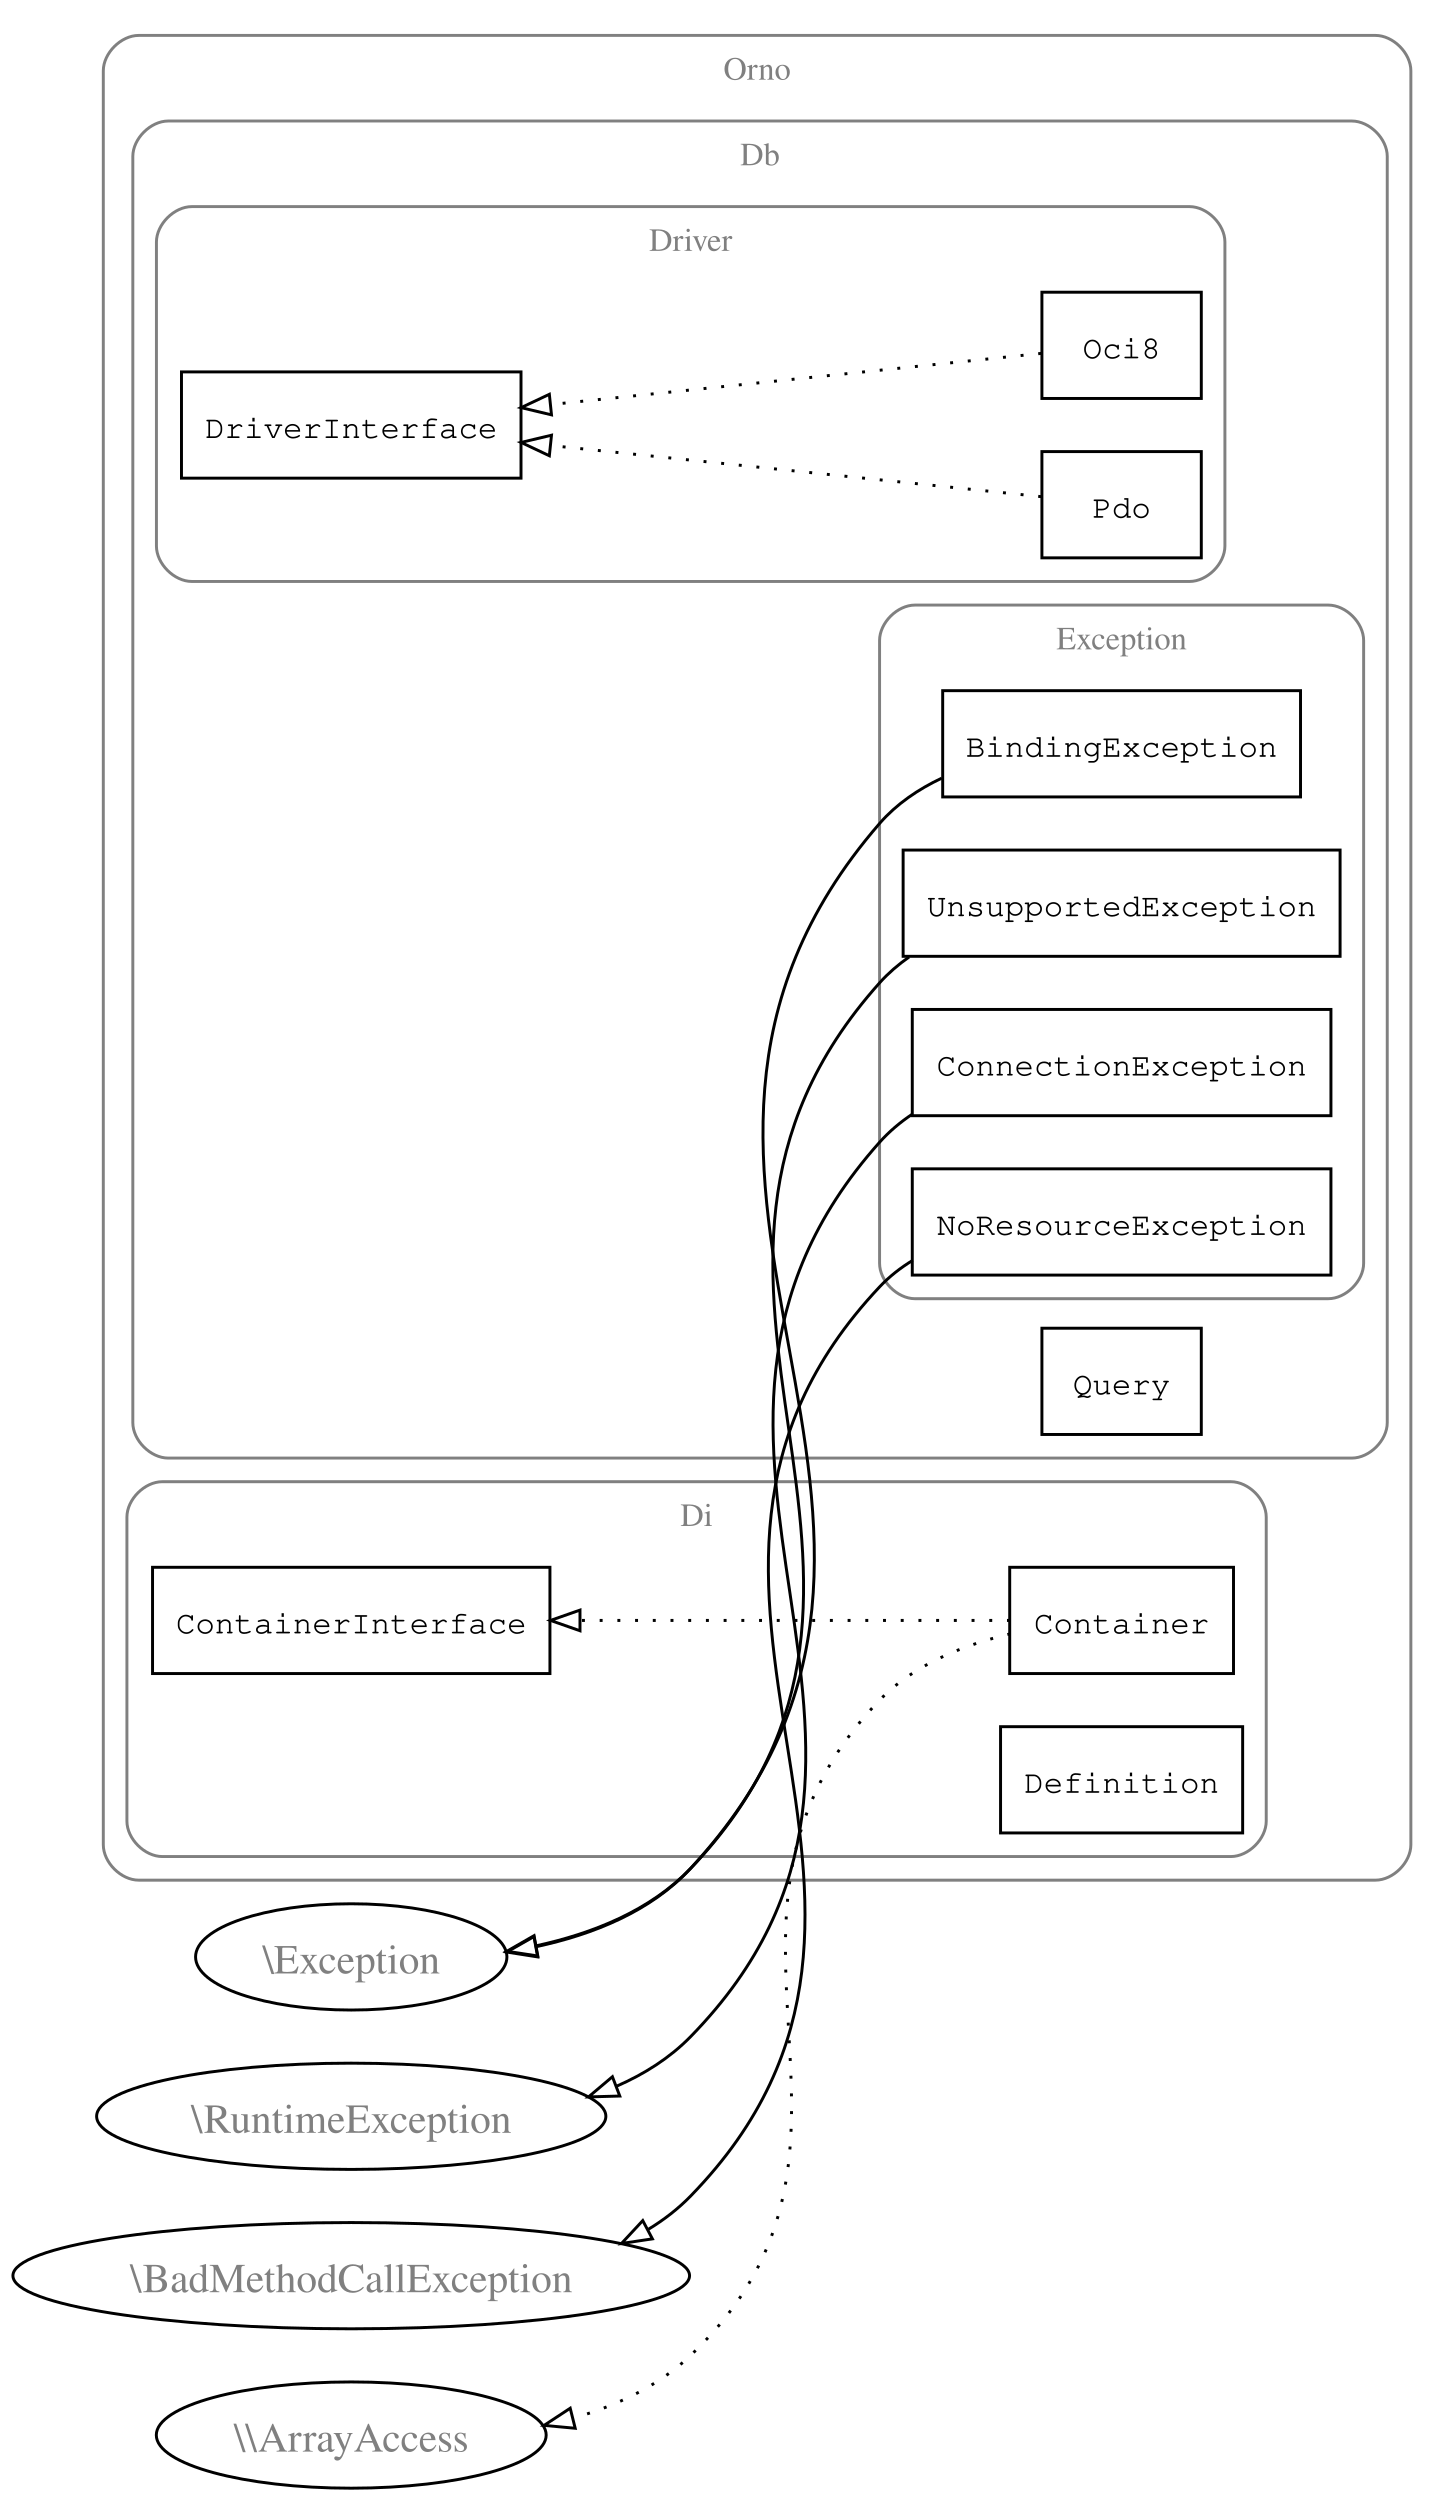
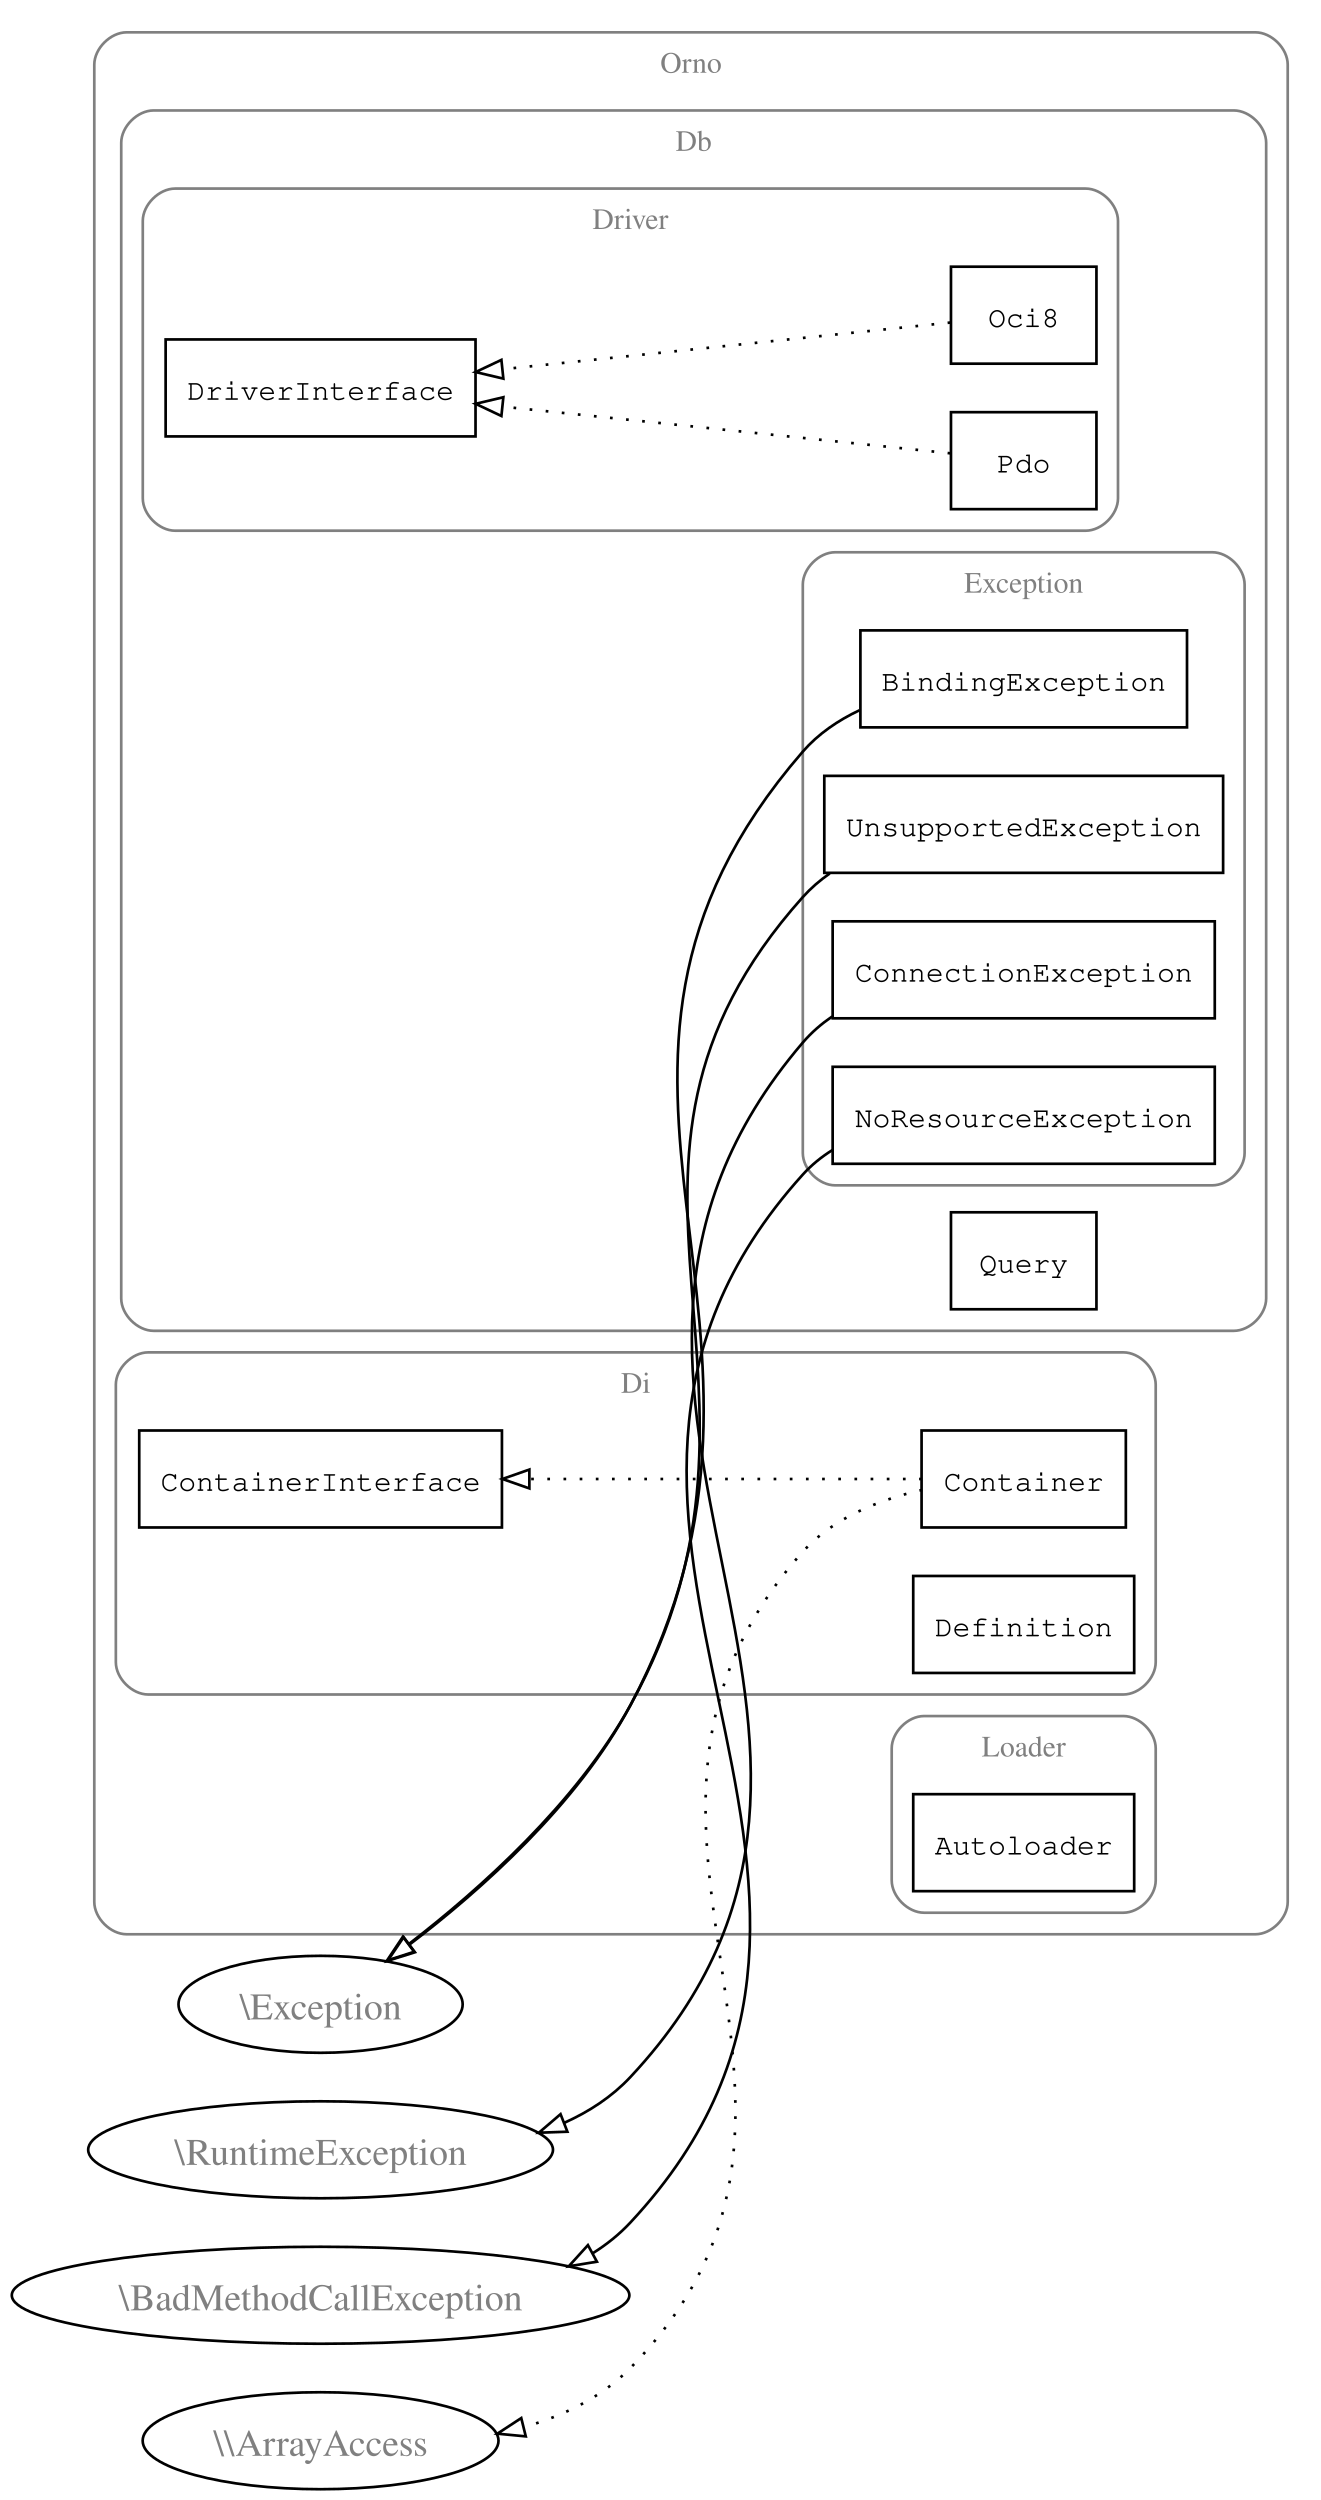
- <svg xmlns="http://www.w3.org/2000/svg" xmlns:xlink="http://www.w3.org/1999/xlink" width="490pt" height="847pt" viewBox="0.00 0.00 490.00 847.00">
-   <g id="graph0" class="graph" transform="scale(1 1) rotate(0) translate(4 843)">
-     <polygon fill="white" stroke="white" points="-4,5 -4,-843 487,-843 487,5 -4,5" />
+ <svg xmlns="http://www.w3.org/2000/svg" xmlns:xlink="http://www.w3.org/1999/xlink" width="490pt" height="928pt" viewBox="0.00 0.00 490.00 928.00">
+   <g id="graph0" class="graph" transform="scale(1 1) rotate(0) translate(4 924)">
+     <polygon fill="white" stroke="white" points="-4,5 -4,-924 487,-924 487,5 -4,5" />
    <g id="clust1" class="cluster">
-       <path fill="none" stroke="gray" d="M43,-206C43,-206 462,-206 462,-206 468,-206 474,-212 474,-218 474,-218 474,-819 474,-819 474,-825 468,-831 462,-831 462,-831 43,-831 43,-831 37,-831 31,-825 31,-819 31,-819 31,-218 31,-218 31,-212 37,-206 43,-206" />
-       <text text-anchor="middle" x="252.5" y="-816" font-family="Times,serif" font-size="11.00" fill="gray">Orno</text>
+       <path fill="none" stroke="gray" d="M43,-206C43,-206 462,-206 462,-206 468,-206 474,-212 474,-218 474,-218 474,-900 474,-900 474,-906 468,-912 462,-912 462,-912 43,-912 43,-912 37,-912 31,-906 31,-900 31,-900 31,-218 31,-218 31,-212 37,-206 43,-206" />
+       <text text-anchor="middle" x="252.5" y="-897" font-family="Times,serif" font-size="11.00" fill="gray">Orno</text>
    </g>
    <g id="clust2" class="cluster">
-       <path fill="none" stroke="gray" d="M53,-349C53,-349 454,-349 454,-349 460,-349 466,-355 466,-361 466,-361 466,-790 466,-790 466,-796 460,-802 454,-802 454,-802 53,-802 53,-802 47,-802 41,-796 41,-790 41,-790 41,-361 41,-361 41,-355 47,-349 53,-349" />
-       <text text-anchor="middle" x="253.5" y="-787" font-family="Times,serif" font-size="11.00" fill="gray">Db</text>
+       <path fill="none" stroke="gray" d="M53,-430C53,-430 454,-430 454,-430 460,-430 466,-436 466,-442 466,-442 466,-871 466,-871 466,-877 460,-883 454,-883 454,-883 53,-883 53,-883 47,-883 41,-877 41,-871 41,-871 41,-442 41,-442 41,-436 47,-430 53,-430" />
+       <text text-anchor="middle" x="253.5" y="-868" font-family="Times,serif" font-size="11.00" fill="gray">Db</text>
    </g>
    <g id="clust3" class="cluster">
-       <path fill="none" stroke="gray" d="M61,-646C61,-646 399,-646 399,-646 405,-646 411,-652 411,-658 411,-658 411,-761 411,-761 411,-767 405,-773 399,-773 399,-773 61,-773 61,-773 55,-773 49,-767 49,-761 49,-761 49,-658 49,-658 49,-652 55,-646 61,-646" />
-       <text text-anchor="middle" x="230" y="-758" font-family="Times,serif" font-size="11.00" fill="gray">Driver</text>
+       <path fill="none" stroke="gray" d="M61,-727C61,-727 399,-727 399,-727 405,-727 411,-733 411,-739 411,-739 411,-842 411,-842 411,-848 405,-854 399,-854 399,-854 61,-854 61,-854 55,-854 49,-848 49,-842 49,-842 49,-739 49,-739 49,-733 55,-727 61,-727" />
+       <text text-anchor="middle" x="230" y="-839" font-family="Times,serif" font-size="11.00" fill="gray">Driver</text>
    </g>
    <g id="clust4" class="cluster">
-       <path fill="none" stroke="gray" d="M306,-403C306,-403 446,-403 446,-403 452,-403 458,-409 458,-415 458,-415 458,-626 458,-626 458,-632 452,-638 446,-638 446,-638 306,-638 306,-638 300,-638 294,-632 294,-626 294,-626 294,-415 294,-415 294,-409 300,-403 306,-403" />
-       <text text-anchor="middle" x="376" y="-623" font-family="Times,serif" font-size="11.00" fill="gray">Exception</text>
+       <path fill="none" stroke="gray" d="M306,-484C306,-484 446,-484 446,-484 452,-484 458,-490 458,-496 458,-496 458,-707 458,-707 458,-713 452,-719 446,-719 446,-719 306,-719 306,-719 300,-719 294,-713 294,-707 294,-707 294,-496 294,-496 294,-490 300,-484 306,-484" />
+       <text text-anchor="middle" x="376" y="-704" font-family="Times,serif" font-size="11.00" fill="gray">Exception</text>
    </g>
    <g id="clust7" class="cluster">
-       <path fill="none" stroke="gray" d="M51,-214C51,-214 413,-214 413,-214 419,-214 425,-220 425,-226 425,-226 425,-329 425,-329 425,-335 419,-341 413,-341 413,-341 51,-341 51,-341 45,-341 39,-335 39,-329 39,-329 39,-226 39,-226 39,-220 45,-214 51,-214" />
-       <text text-anchor="middle" x="232" y="-326" font-family="Times,serif" font-size="11.00" fill="gray">Di</text>
+       <path fill="none" stroke="gray" d="M51,-295C51,-295 413,-295 413,-295 419,-295 425,-301 425,-307 425,-307 425,-410 425,-410 425,-416 419,-422 413,-422 413,-422 51,-422 51,-422 45,-422 39,-416 39,-410 39,-410 39,-307 39,-307 39,-301 45,-295 51,-295" />
+       <text text-anchor="middle" x="232" y="-407" font-family="Times,serif" font-size="11.00" fill="gray">Di</text>
+     </g>
+     <g id="clust8" class="cluster">
+       <path fill="none" stroke="gray" d="M339,-214C339,-214 413,-214 413,-214 419,-214 425,-220 425,-226 425,-226 425,-275 425,-275 425,-281 419,-287 413,-287 413,-287 339,-287 339,-287 333,-287 327,-281 327,-275 327,-275 327,-226 327,-226 327,-220 333,-214 339,-214" />
+       <text text-anchor="middle" x="376" y="-272" font-family="Times,serif" font-size="11.00" fill="gray">Loader</text>
    </g>
    <g id="node1" class="node">
      <g id="a_node1">
        <a xlink:href="db.src.Orno.Db.Driver.DriverInterface.html" xlink:title="DriverInterface" target="_parent">
-           <polygon fill="none" stroke="black" points="172.516,-717 57.484,-717 57.484,-681 172.516,-681 172.516,-717" />
-           <text text-anchor="middle" x="115" y="-694.6" font-family="Courier,monospace" font-size="11.00">DriverInterface</text>
+           <polygon fill="none" stroke="black" points="172.516,-798 57.484,-798 57.484,-762 172.516,-762 172.516,-798" />
+           <text text-anchor="middle" x="115" y="-775.6" font-family="Courier,monospace" font-size="11.00">DriverInterface</text>
        </a>
      </g>
    </g>
    <g id="node2" class="node">
      <g id="a_node2">
        <a xlink:href="db.src.Orno.Db.Driver.Oci8.html" xlink:title="Oci8" target="_parent">
-           <polygon fill="none" stroke="black" points="403,-744 349,-744 349,-708 403,-708 403,-744" />
-           <text text-anchor="middle" x="376" y="-721.6" font-family="Courier,monospace" font-size="11.00">Oci8</text>
+           <polygon fill="none" stroke="black" points="403,-825 349,-825 349,-789 403,-789 403,-825" />
+           <text text-anchor="middle" x="376" y="-802.6" font-family="Courier,monospace" font-size="11.00">Oci8</text>
        </a>
      </g>
    </g>
    <g id="edge5" class="edge">
-       <path fill="none" stroke="black" stroke-dasharray="1,5" d="M348.74,-723.263C310.139,-719.238 236.809,-711.594 182.736,-705.957" />
-       <polygon fill="none" stroke="black" points="182.844,-702.449 172.535,-704.894 182.119,-709.412 182.844,-702.449" />
+       <path fill="none" stroke="black" stroke-dasharray="1,5" d="M348.74,-804.263C310.139,-800.238 236.809,-792.594 182.736,-786.957" />
+       <polygon fill="none" stroke="black" points="182.844,-783.449 172.535,-785.894 182.119,-790.412 182.844,-783.449" />
    </g>
    <g id="node3" class="node">
      <g id="a_node3">
        <a xlink:href="db.src.Orno.Db.Driver.Pdo.html" xlink:title="Pdo" target="_parent">
-           <polygon fill="none" stroke="black" points="403,-690 349,-690 349,-654 403,-654 403,-690" />
-           <text text-anchor="middle" x="376" y="-667.6" font-family="Courier,monospace" font-size="11.00">Pdo</text>
+           <polygon fill="none" stroke="black" points="403,-771 349,-771 349,-735 403,-735 403,-771" />
+           <text text-anchor="middle" x="376" y="-748.6" font-family="Courier,monospace" font-size="11.00">Pdo</text>
        </a>
      </g>
    </g>
    <g id="edge6" class="edge">
-       <path fill="none" stroke="black" stroke-dasharray="1,5" d="M348.74,-674.737C310.139,-678.762 236.809,-686.406 182.736,-692.043" />
-       <polygon fill="none" stroke="black" points="182.119,-688.588 172.535,-693.106 182.844,-695.551 182.119,-688.588" />
+       <path fill="none" stroke="black" stroke-dasharray="1,5" d="M348.74,-755.737C310.139,-759.762 236.809,-767.406 182.736,-773.043" />
+       <polygon fill="none" stroke="black" points="182.119,-769.588 172.535,-774.106 182.844,-776.551 182.119,-769.588" />
    </g>
    <g id="node4" class="node">
      <g id="a_node4">
        <a xlink:href="db.src.Orno.Db.Exception.BindingException.html" xlink:title="BindingException" target="_parent">
-           <polygon fill="none" stroke="black" points="436.618,-609 315.382,-609 315.382,-573 436.618,-573 436.618,-609" />
-           <text text-anchor="middle" x="376" y="-586.6" font-family="Courier,monospace" font-size="11.00">BindingException</text>
+           <polygon fill="none" stroke="black" points="436.618,-690 315.382,-690 315.382,-654 436.618,-654 436.618,-690" />
+           <text text-anchor="middle" x="376" y="-667.6" font-family="Courier,monospace" font-size="11.00">BindingException</text>
        </a>
      </g>
    </g>
-     <g id="node12" class="node">
+     <g id="node13" class="node">
      <ellipse fill="none" stroke="black" cx="115" cy="-180" rx="52.742" ry="18" />
      <text text-anchor="middle" x="115" y="-174.4" font-family="Times,serif" font-size="14.00" fill="gray">\Exception</text>
    </g>
    <g id="edge1" class="edge">
-       <path fill="none" stroke="black" d="M315.098,-579.384C307.116,-575.607 299.727,-570.61 294,-564 189.304,-443.163 338.534,-327.402 230,-210 216.513,-195.411 196.862,-187.573 177.661,-183.463" />
-       <polygon fill="none" stroke="black" points="178.163,-179.997 167.696,-181.638 176.901,-186.883 178.163,-179.997" />
+       <path fill="none" stroke="black" d="M315.098,-660.384C307.116,-656.607 299.727,-651.61 294,-645 189.304,-524.163 305.075,-432.161 230,-291 210.454,-254.248 174.418,-222.302 148.079,-202.239" />
+       <polygon fill="none" stroke="black" points="150.012,-199.315 139.901,-196.151 145.833,-204.93 150.012,-199.315" />
    </g>
    <g id="node5" class="node">
      <g id="a_node5">
        <a xlink:href="db.src.Orno.Db.Exception.ConnectionException.html" xlink:title="ConnectionException" target="_parent">
-           <polygon fill="none" stroke="black" points="446.921,-501 305.079,-501 305.079,-465 446.921,-465 446.921,-501" />
-           <text text-anchor="middle" x="376" y="-478.6" font-family="Courier,monospace" font-size="11.00">ConnectionException</text>
+           <polygon fill="none" stroke="black" points="446.921,-582 305.079,-582 305.079,-546 446.921,-546 446.921,-582" />
+           <text text-anchor="middle" x="376" y="-559.6" font-family="Courier,monospace" font-size="11.00">ConnectionException</text>
        </a>
      </g>
    </g>
-     <g id="node13" class="node">
+     <g id="node14" class="node">
      <ellipse fill="none" stroke="black" cx="115" cy="-126" rx="86.265" ry="18" />
      <text text-anchor="middle" x="115" y="-120.4" font-family="Times,serif" font-size="14.00" fill="gray">\RuntimeException</text>
    </g>
    <g id="edge2" class="edge">
-       <path fill="none" stroke="black" d="M305.105,-465.538C301.02,-462.807 297.257,-459.65 294,-456 202.357,-353.308 326.13,-251.505 230,-153 222.915,-145.74 214.264,-140.284 204.925,-136.205" />
-       <polygon fill="none" stroke="black" points="205.981,-132.862 195.39,-132.568 203.487,-139.402 205.981,-132.862" />
+       <path fill="none" stroke="black" d="M304.925,-546.696C300.882,-543.928 297.178,-540.719 294,-537 181.601,-405.461 348.152,-279.397 230,-153 223.125,-145.645 214.646,-140.125 205.441,-136.005" />
+       <polygon fill="none" stroke="black" points="206.615,-132.706 196.027,-132.336 204.073,-139.228 206.615,-132.706" />
    </g>
    <g id="node6" class="node">
      <g id="a_node6">
        <a xlink:href="db.src.Orno.Db.Exception.NoResourceException.html" xlink:title="NoResourceException" target="_parent">
-           <polygon fill="none" stroke="black" points="446.921,-447 305.079,-447 305.079,-411 446.921,-411 446.921,-447" />
-           <text text-anchor="middle" x="376" y="-424.6" font-family="Courier,monospace" font-size="11.00">NoResourceException</text>
+           <polygon fill="none" stroke="black" points="446.921,-528 305.079,-528 305.079,-492 446.921,-492 446.921,-528" />
+           <text text-anchor="middle" x="376" y="-505.6" font-family="Courier,monospace" font-size="11.00">NoResourceException</text>
        </a>
      </g>
    </g>
-     <g id="node14" class="node">
+     <g id="node15" class="node">
      <ellipse fill="none" stroke="black" cx="115" cy="-72" rx="114.622" ry="18" />
      <text text-anchor="middle" x="115" y="-66.4" font-family="Times,serif" font-size="14.00" fill="gray">\BadMethodCallException</text>
    </g>
    <g id="edge3" class="edge">
-       <path fill="none" stroke="black" d="M305.194,-415.973C301.089,-413.466 297.296,-410.501 294,-407 198.164,-305.201 327.485,-199.221 230,-99 225.73,-94.61 220.887,-90.879 215.666,-87.713" />
-       <polygon fill="none" stroke="black" points="217.033,-84.477 206.556,-82.902 213.764,-90.667 217.033,-84.477" />
+       <path fill="none" stroke="black" d="M305.026,-497.128C300.96,-494.584 297.222,-491.569 294,-488 176.592,-357.942 349.516,-227.124 230,-99 225.867,-94.57 221.153,-90.805 216.047,-87.61" />
+       <polygon fill="none" stroke="black" points="217.578,-84.459 207.121,-82.756 214.234,-90.608 217.578,-84.459" />
    </g>
    <g id="node7" class="node">
      <g id="a_node7">
        <a xlink:href="db.src.Orno.Db.Exception.UnsupportedException.html" xlink:title="UnsupportedException" target="_parent">
-           <polygon fill="none" stroke="black" points="450.021,-555 301.979,-555 301.979,-519 450.021,-519 450.021,-555" />
-           <text text-anchor="middle" x="376" y="-532.6" font-family="Courier,monospace" font-size="11.00">UnsupportedException</text>
+           <polygon fill="none" stroke="black" points="450.021,-636 301.979,-636 301.979,-600 450.021,-600 450.021,-636" />
+           <text text-anchor="middle" x="376" y="-613.6" font-family="Courier,monospace" font-size="11.00">UnsupportedException</text>
        </a>
      </g>
    </g>
    <g id="edge4" class="edge">
-       <path fill="none" stroke="black" d="M304.007,-518.776C300.346,-516.224 296.964,-513.315 294,-510 203.122,-408.373 324.104,-308.648 230,-210 216.347,-195.687 196.753,-187.906 177.651,-183.764" />
-       <polygon fill="none" stroke="black" points="178.213,-180.309 167.74,-181.915 176.929,-187.19 178.213,-180.309" />
+       <path fill="none" stroke="black" d="M304.007,-599.776C300.346,-597.224 296.964,-594.315 294,-591 203.122,-489.373 295.894,-410.352 230,-291 209.88,-254.558 173.947,-222.558 147.788,-202.397" />
+       <polygon fill="none" stroke="black" points="149.762,-199.502 139.671,-196.276 145.548,-205.091 149.762,-199.502" />
    </g>
    <g id="node8" class="node">
      <g id="a_node8">
        <a xlink:href="db.src.Orno.Db.Query.html" xlink:title="Query" target="_parent">
-           <polygon fill="none" stroke="black" points="403,-393 349,-393 349,-357 403,-357 403,-393" />
-           <text text-anchor="middle" x="376" y="-370.6" font-family="Courier,monospace" font-size="11.00">Query</text>
+           <polygon fill="none" stroke="black" points="403,-474 349,-474 349,-438 403,-438 403,-474" />
+           <text text-anchor="middle" x="376" y="-451.6" font-family="Courier,monospace" font-size="11.00">Query</text>
        </a>
      </g>
    </g>
    <g id="node9" class="node">
      <g id="a_node9">
        <a xlink:href="di.src.Orno.Di.Container.html" xlink:title="Container" target="_parent">
-           <polygon fill="none" stroke="black" points="413.911,-312 338.089,-312 338.089,-276 413.911,-276 413.911,-312" />
-           <text text-anchor="middle" x="376" y="-289.6" font-family="Courier,monospace" font-size="11.00">Container</text>
+           <polygon fill="none" stroke="black" points="413.911,-393 338.089,-393 338.089,-357 413.911,-357 413.911,-393" />
+           <text text-anchor="middle" x="376" y="-370.6" font-family="Courier,monospace" font-size="11.00">Container</text>
        </a>
      </g>
    </g>
    <g id="node10" class="node">
      <g id="a_node10">
        <a xlink:href="di.src.Orno.Di.ContainerInterface.html" xlink:title="ContainerInterface" target="_parent">
-           <polygon fill="none" stroke="black" points="182.319,-312 47.681,-312 47.681,-276 182.319,-276 182.319,-312" />
-           <text text-anchor="middle" x="115" y="-289.6" font-family="Courier,monospace" font-size="11.00">ContainerInterface</text>
+           <polygon fill="none" stroke="black" points="182.319,-393 47.681,-393 47.681,-357 182.319,-357 182.319,-393" />
+           <text text-anchor="middle" x="115" y="-370.6" font-family="Courier,monospace" font-size="11.00">ContainerInterface</text>
        </a>
      </g>
    </g>
    <g id="edge7" class="edge">
-       <path fill="none" stroke="black" stroke-dasharray="1,5" d="M338.167,-294C300.42,-294 240.616,-294 192.561,-294" />
-       <polygon fill="none" stroke="black" points="192.497,-290.5 182.497,-294 192.497,-297.5 192.497,-290.5" />
+       <path fill="none" stroke="black" stroke-dasharray="1,5" d="M338.167,-375C300.42,-375 240.616,-375 192.561,-375" />
+       <polygon fill="none" stroke="black" points="192.497,-371.5 182.497,-375 192.497,-378.5 192.497,-371.5" />
    </g>
-     <g id="node15" class="node">
+     <g id="node16" class="node">
      <ellipse fill="none" stroke="black" cx="115" cy="-18" rx="66.044" ry="18" />
      <text text-anchor="middle" x="115" y="-12.4" font-family="Times,serif" font-size="14.00" fill="gray">\\ArrayAccess</text>
    </g>
    <g id="edge8" class="edge">
-       <path fill="none" stroke="black" stroke-dasharray="1,5" d="M338.271,-289.45C322.74,-285.762 305.598,-279.085 294,-267 222.897,-192.915 304.335,-115.841 230,-45 219.114,-34.625 205.006,-27.991 190.446,-23.802" />
-       <polygon fill="none" stroke="black" points="190.878,-20.303 180.328,-21.277 189.183,-27.094 190.878,-20.303" />
+       <path fill="none" stroke="black" stroke-dasharray="1,5" d="M338.267,-370.932C322.545,-367.341 305.251,-360.608 294,-348 202.357,-245.308 326.13,-143.505 230,-45 219.338,-34.074 205.128,-27.234 190.367,-23.023" />
+       <polygon fill="none" stroke="black" points="191.166,-19.616 180.619,-20.619 189.49,-26.412 191.166,-19.616" />
    </g>
    <g id="node11" class="node">
      <g id="a_node11">
        <a xlink:href="di.src.Orno.Di.Definition.html" xlink:title="Definition" target="_parent">
+           <polygon fill="none" stroke="black" points="417.011,-339 334.989,-339 334.989,-303 417.011,-303 417.011,-339" />
+           <text text-anchor="middle" x="376" y="-316.6" font-family="Courier,monospace" font-size="11.00">Definition</text>
+         </a>
+       </g>
+     </g>
+     <g id="node12" class="node">
+       <g id="a_node12">
+         <a xlink:href="loader.src.Orno.Loader.Autoloader.html" xlink:title="Autoloader" target="_parent">
          <polygon fill="none" stroke="black" points="417.011,-258 334.989,-258 334.989,-222 417.011,-222 417.011,-258" />
-           <text text-anchor="middle" x="376" y="-235.6" font-family="Courier,monospace" font-size="11.00">Definition</text>
+           <text text-anchor="middle" x="376" y="-235.6" font-family="Courier,monospace" font-size="11.00">Autoloader</text>
        </a>
      </g>
    </g>
  </g>
</svg>
